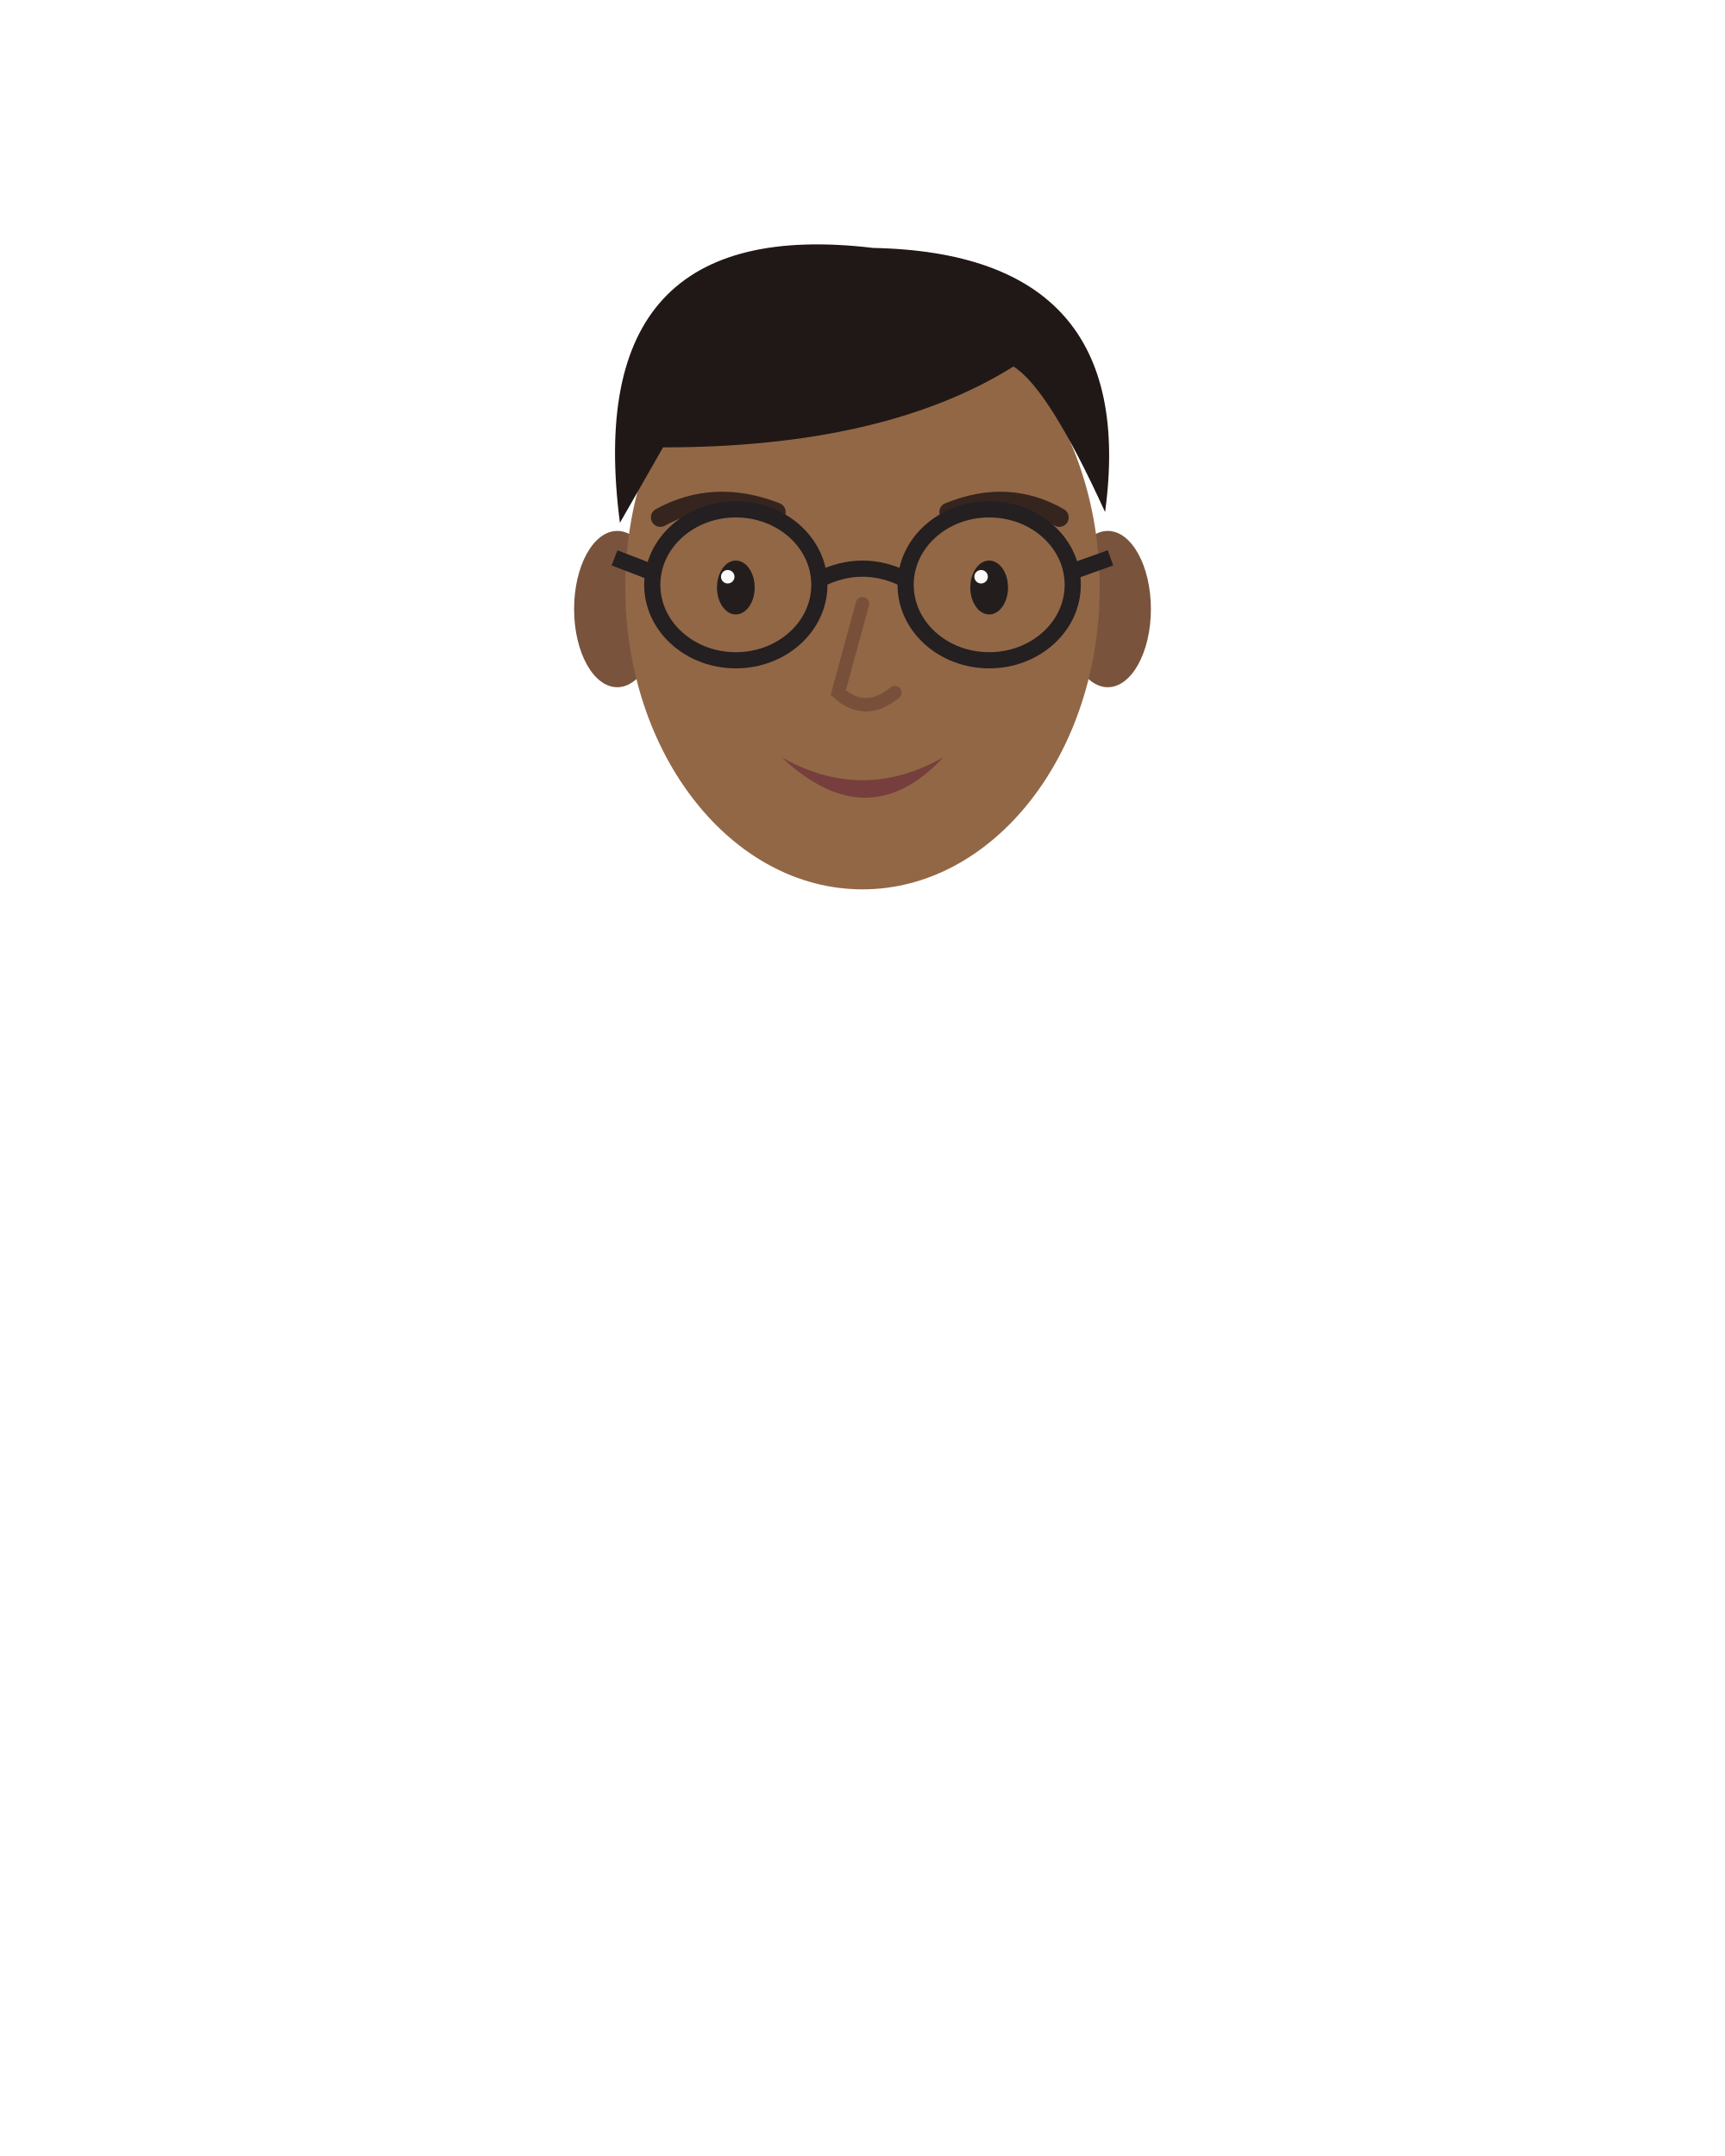
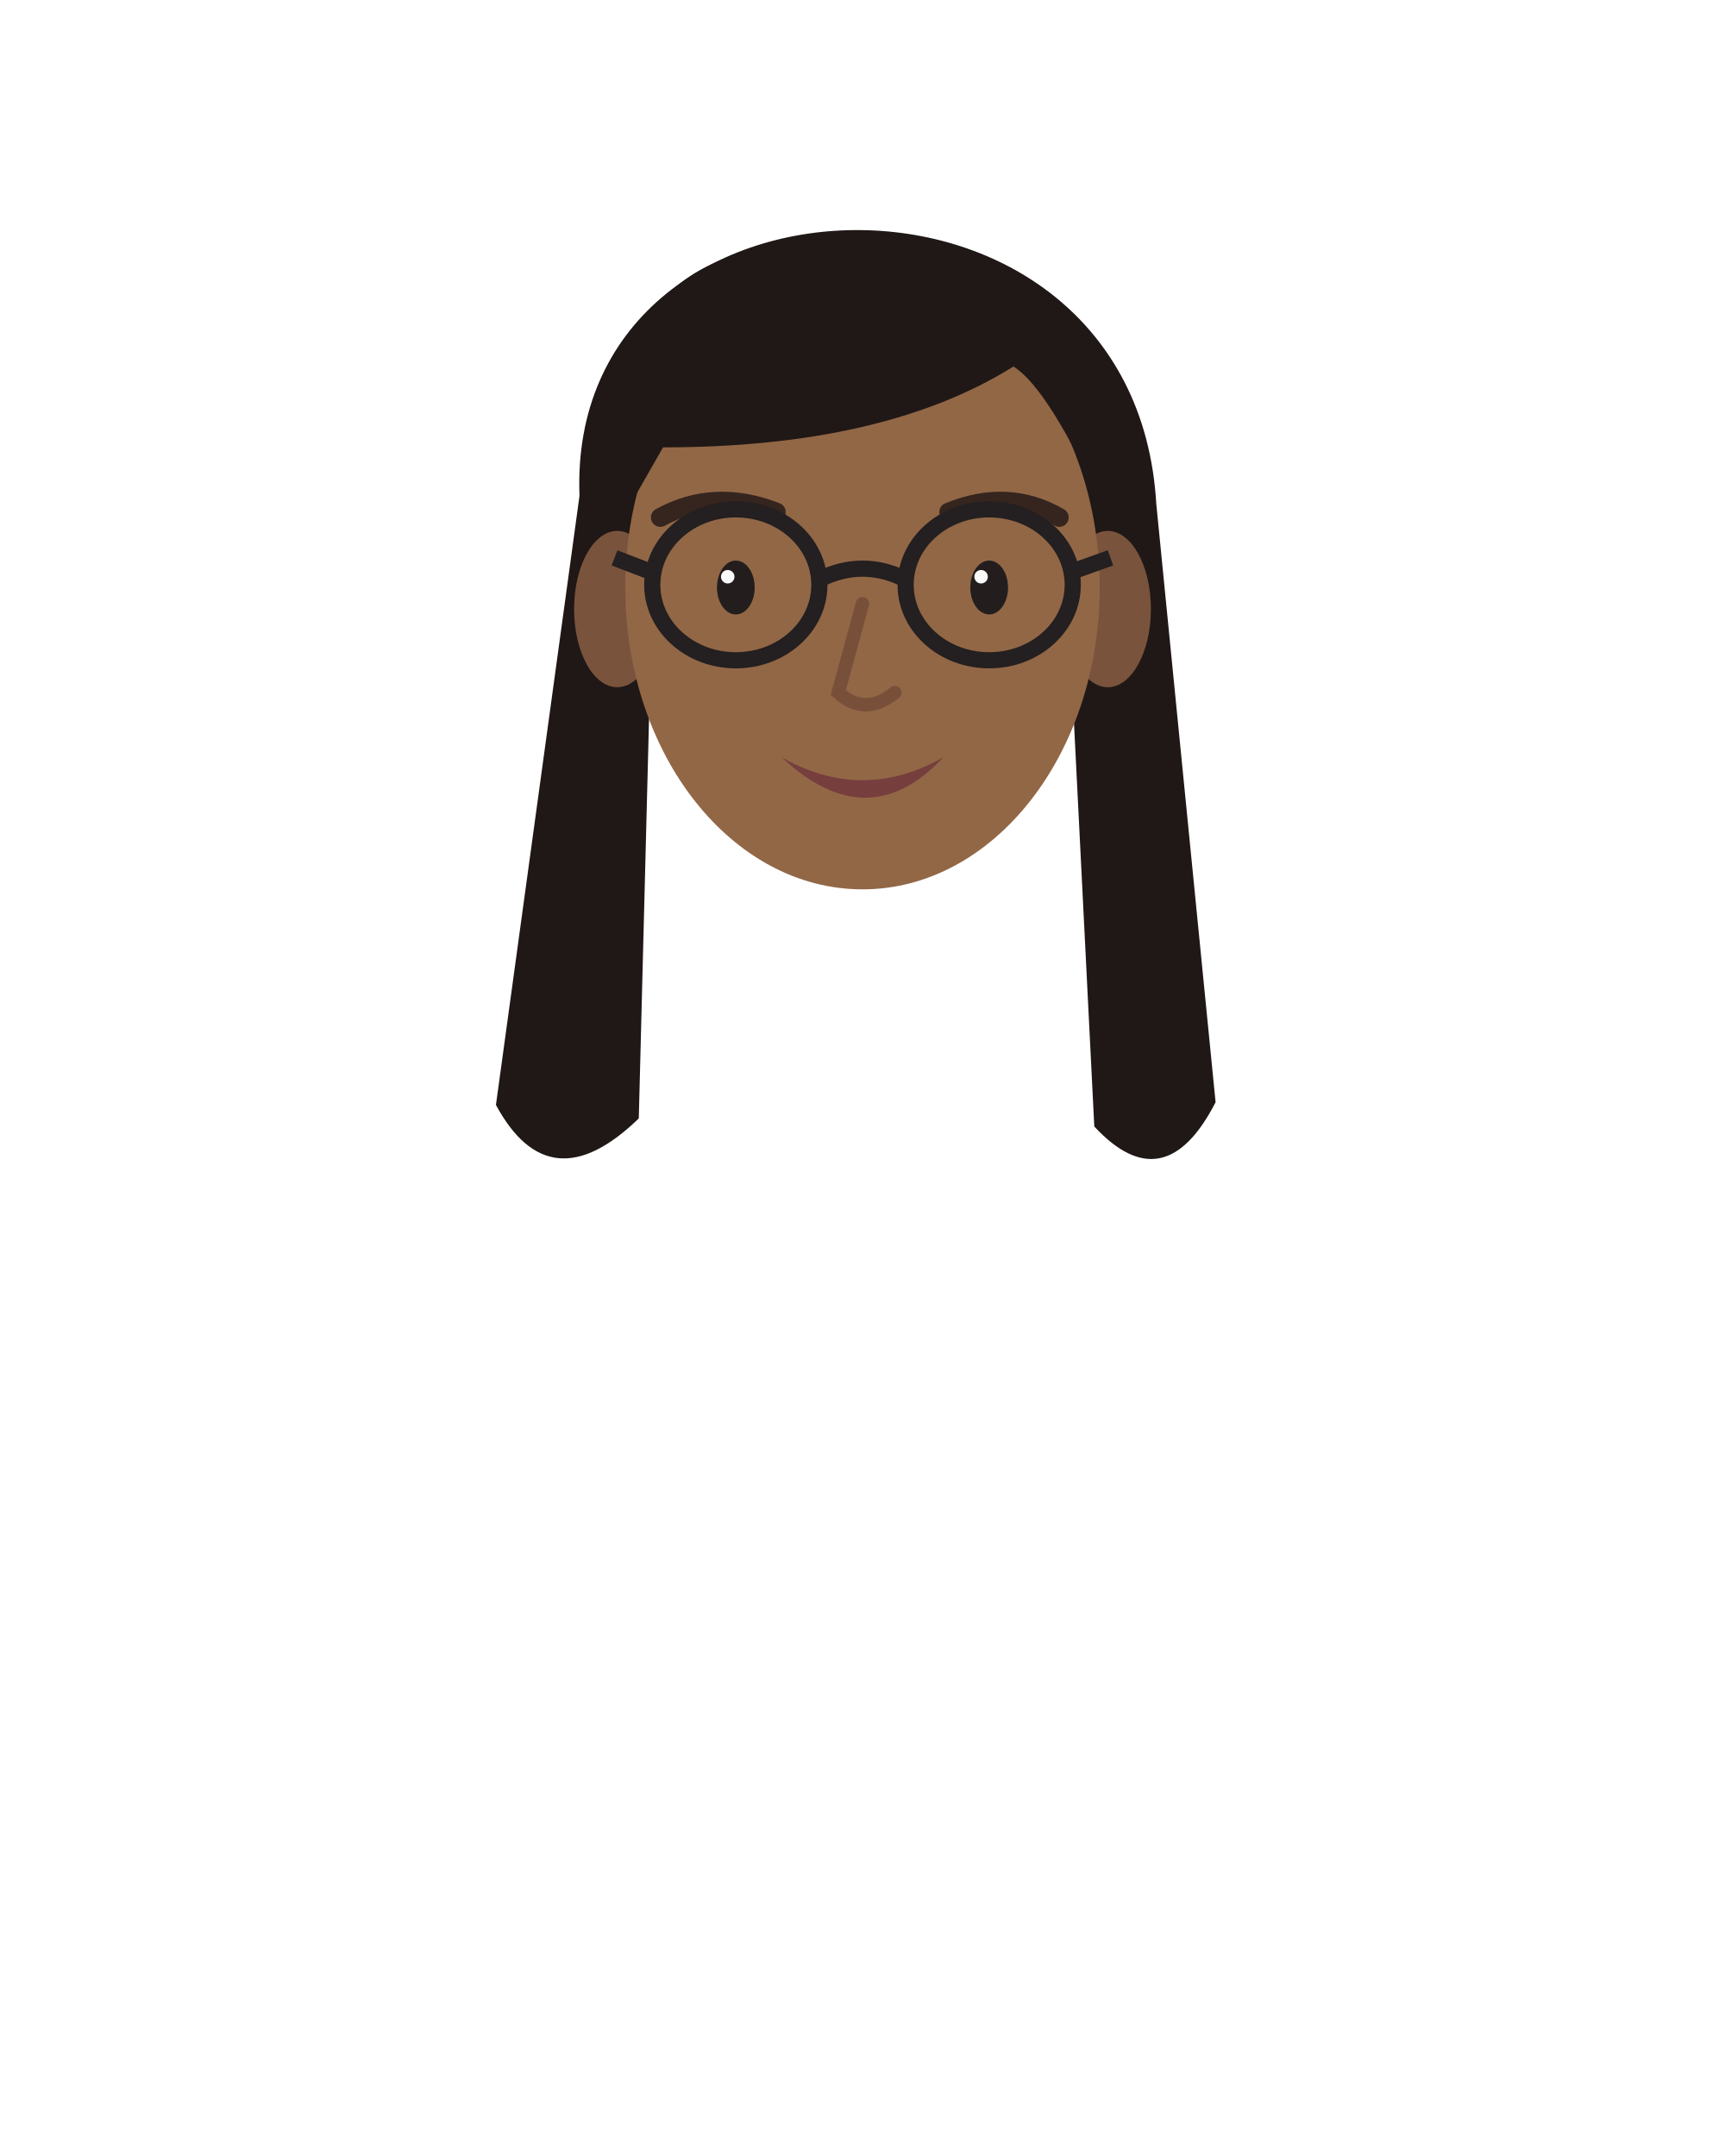
<svg xmlns="http://www.w3.org/2000/svg" width="640" height="800" viewBox="0 0 640 800">
+   <path d="M215 184 C210 55 421 49 429 187 L451 409 Q432 446 406 418 L398 259 L241 259 L237 415 Q204 447 184 410Z" fill="#201816" />
  <ellipse cx="229" cy="226" rx="16" ry="29" fill="#79533c" />
  <ellipse cx="411" cy="226" rx="16" ry="29" fill="#79533c" />
  <ellipse cx="320" cy="218" rx="88" ry="112" fill="#926746" />
  <path d="M230 194 Q215 79 324 92 Q423 94 410 190 Q389 144 376 136 Q328 166 246 166Z" fill="#201816" />
  <path d="M245 192 Q265 181 288 190 M352 190 Q374 181 393 192" fill="none" stroke="#35251e" stroke-width="7" stroke-linecap="round" />
  <g fill="none" stroke="#241f20" stroke-width="6">
    <ellipse cx="273" cy="217" rx="31" ry="28" />
    <ellipse cx="367" cy="217" rx="31" ry="28" />
    <path d="M304 215 Q320 207 336 215 M241 212 L228 207 M398 212 L412 207" />
  </g>
  <ellipse cx="273" cy="218" rx="7" ry="10" fill="#231e1d" />
  <ellipse cx="367" cy="218" rx="7" ry="10" fill="#231e1d" />
  <circle cx="270" cy="214" r="2.5" fill="#fafafa" />
  <circle cx="364" cy="214" r="2.5" fill="#fafafa" />
  <path d="M320 224 L311 257 Q321 266 332 257" fill="none" stroke="#78503a" stroke-width="5" stroke-linecap="round" />
  <path d="M290 281 Q320 298 350 281 Q322 311 290 281Z" fill="#773e3e" />
</svg>
